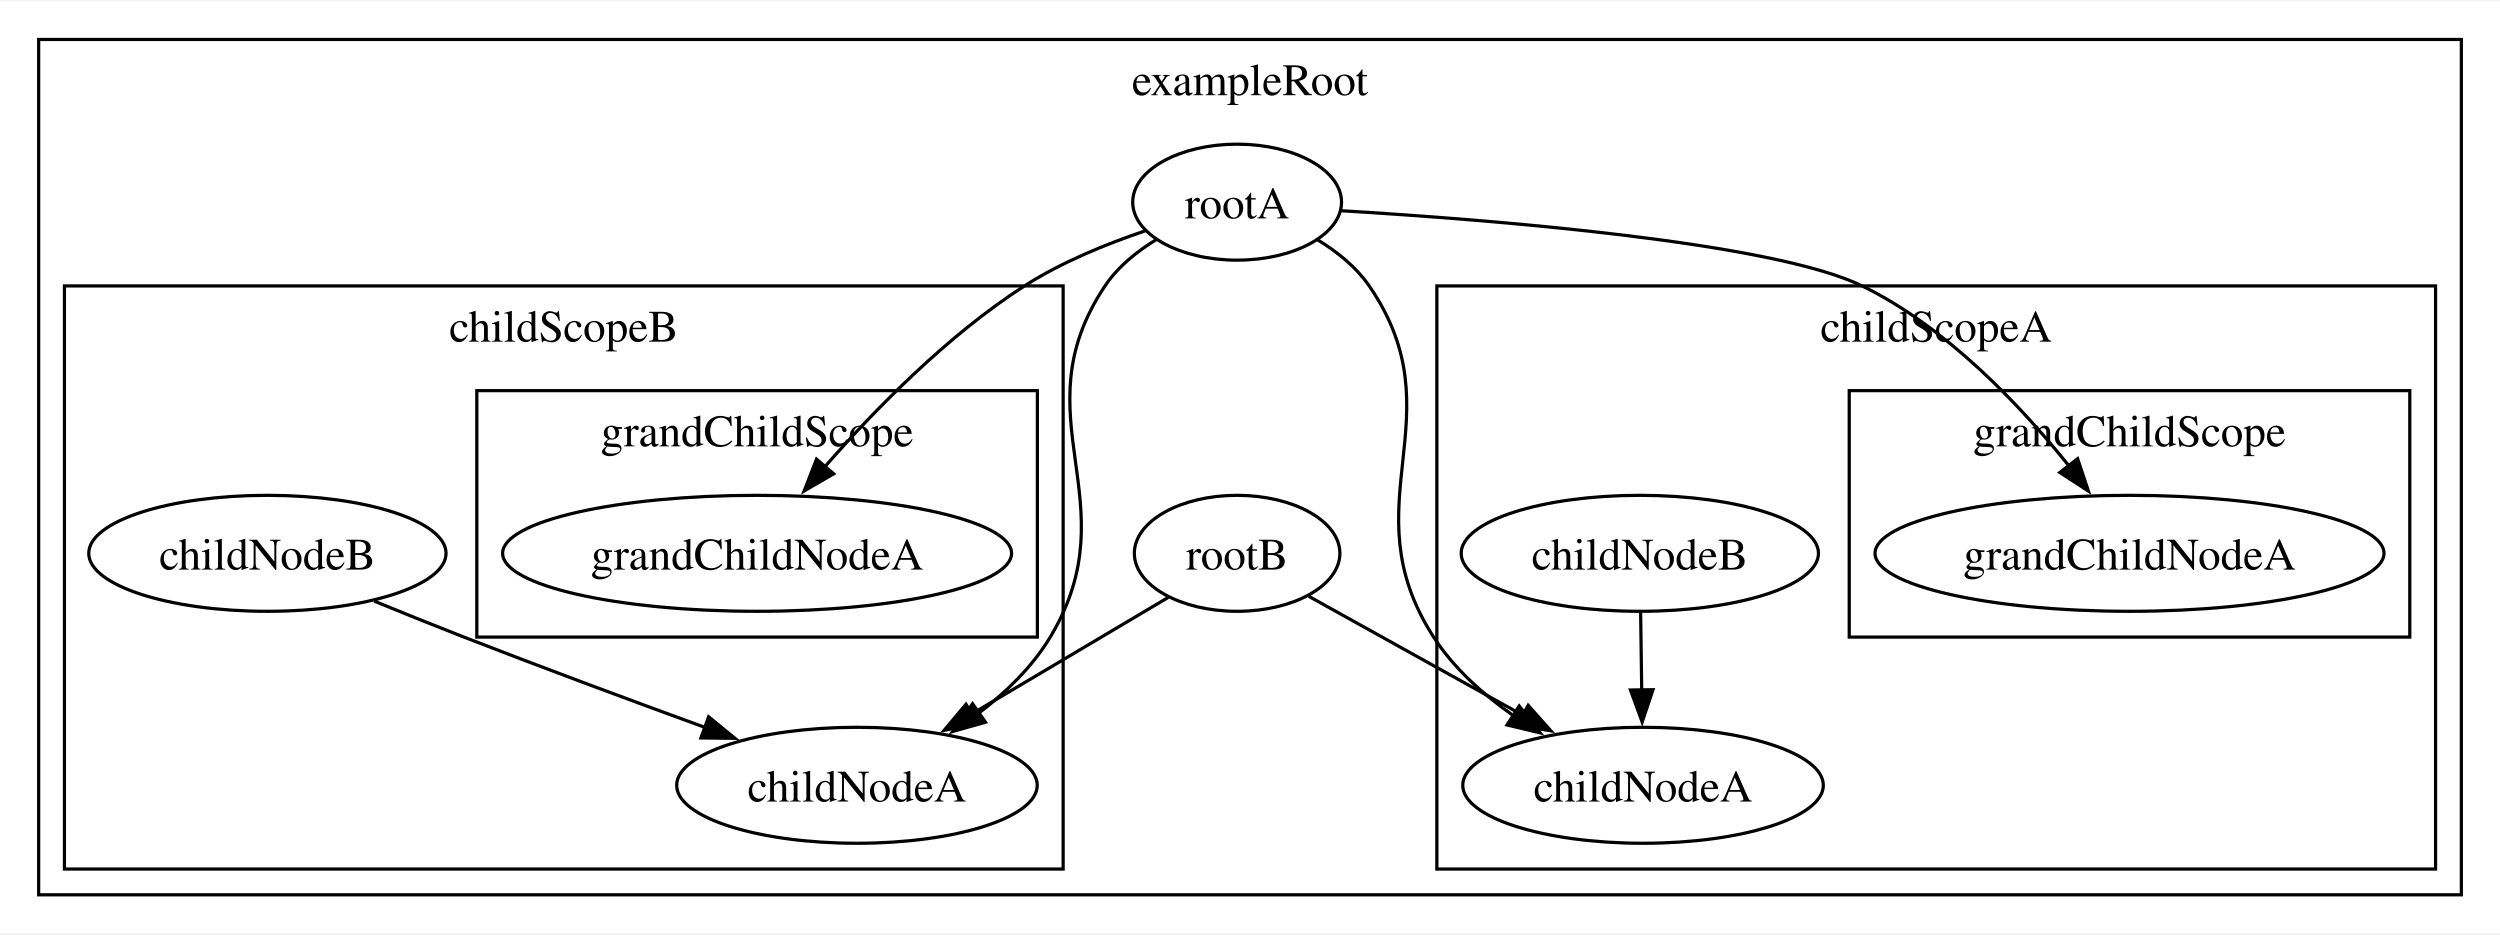
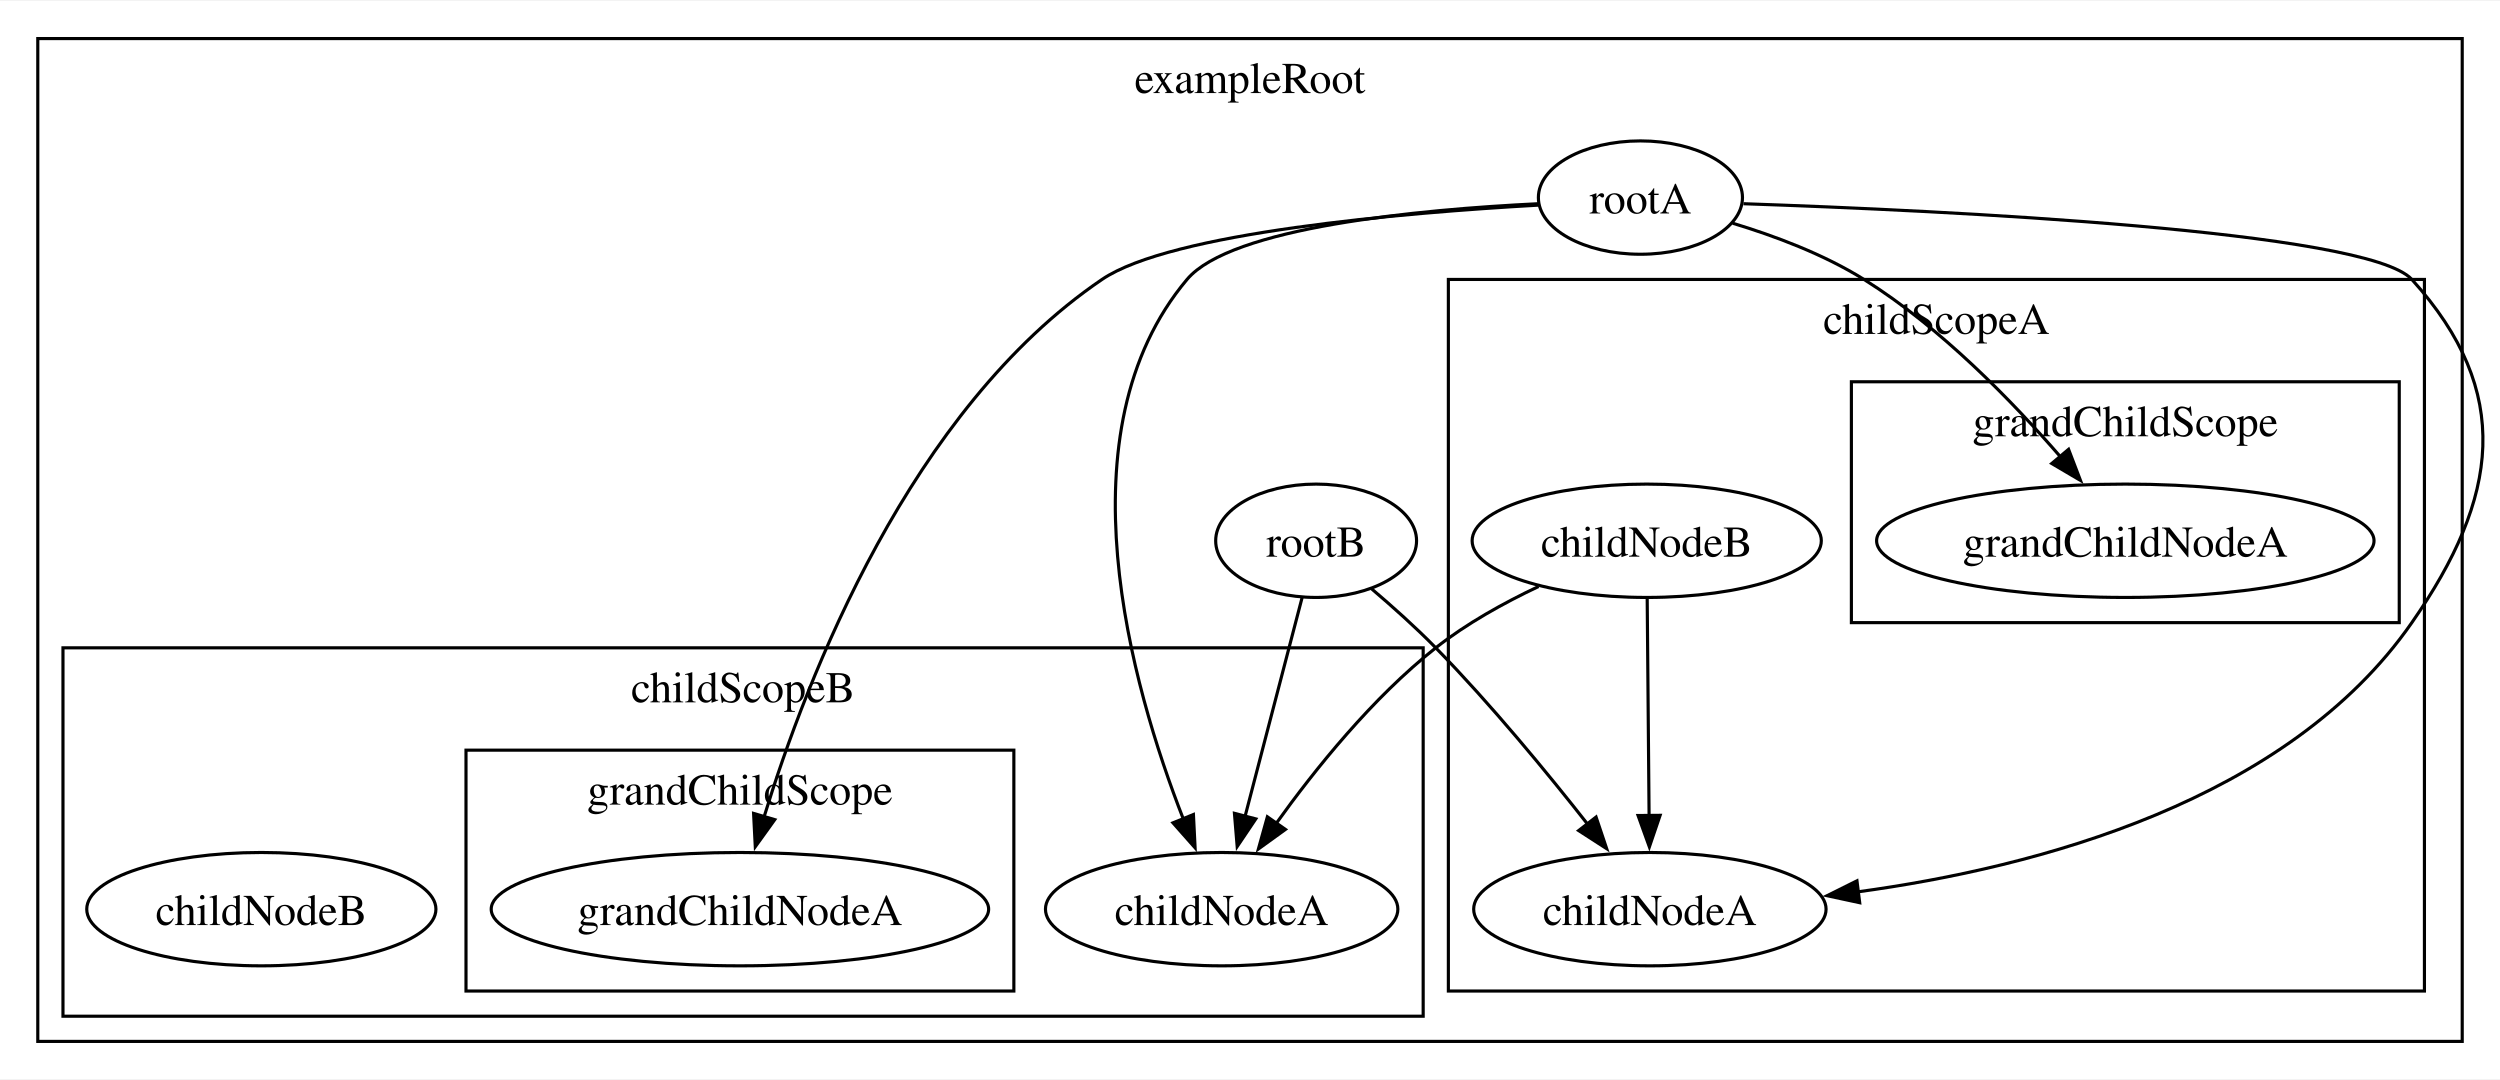
- <svg xmlns="http://www.w3.org/2000/svg" width="776pt" height="290pt" viewBox="0.00 0.00 776.00 289.50">
-   <g id="graph0" class="graph" transform="scale(1 1) rotate(0) translate(4 285.5)">
-     <polygon fill="white" stroke="none" points="-4,4 -4,-285.5 772,-285.5 772,4 -4,4" />
+ <svg xmlns="http://www.w3.org/2000/svg" width="794pt" height="343pt" viewBox="0.00 0.00 794.00 342.50">
+   <g id="graph0" class="graph" transform="scale(1 1) rotate(0) translate(4 338.5)">
+     <polygon fill="white" stroke="none" points="-4,4 -4,-338.5 790,-338.5 790,4 -4,4" />
    <g id="clust1" class="cluster">
-       <polygon fill="none" stroke="black" points="8,-8 8,-273.5 760,-273.5 760,-8 8,-8" />
-       <text text-anchor="middle" x="384" y="-256.2" font-family="Times,serif" font-size="14.00">exampleRoot</text>
+       <polygon fill="none" stroke="black" points="8,-8 8,-326.5 778,-326.5 778,-8 8,-8" />
+       <text text-anchor="middle" x="393" y="-309.2" font-family="Times,serif" font-size="14.00">exampleRoot</text>
    </g>
    <g id="clust2" class="cluster">
-       <polygon fill="none" stroke="black" points="442,-16 442,-197 752,-197 752,-16 442,-16" />
-       <text text-anchor="middle" x="597" y="-179.7" font-family="Times,serif" font-size="14.00">childScopeA</text>
+       <polygon fill="none" stroke="black" points="456,-24 456,-250 766,-250 766,-24 456,-24" />
+       <text text-anchor="middle" x="611" y="-232.7" font-family="Times,serif" font-size="14.00">childScopeA</text>
    </g>
    <g id="clust3" class="cluster">
-       <polygon fill="none" stroke="black" points="570,-88 570,-164.5 744,-164.5 744,-88 570,-88" />
-       <text text-anchor="middle" x="657" y="-147.2" font-family="Times,serif" font-size="14.00">grandChildScope</text>
+       <polygon fill="none" stroke="black" points="584,-141 584,-217.5 758,-217.5 758,-141 584,-141" />
+       <text text-anchor="middle" x="671" y="-200.2" font-family="Times,serif" font-size="14.00">grandChildScope</text>
    </g>
    <g id="clust4" class="cluster">
-       <polygon fill="none" stroke="black" points="16,-16 16,-197 326,-197 326,-16 16,-16" />
-       <text text-anchor="middle" x="171" y="-179.7" font-family="Times,serif" font-size="14.00">childScopeB</text>
+       <polygon fill="none" stroke="black" points="16,-16 16,-133 448,-133 448,-16 16,-16" />
+       <text text-anchor="middle" x="232" y="-115.7" font-family="Times,serif" font-size="14.00">childScopeB</text>
    </g>
    <g id="clust5" class="cluster">
-       <polygon fill="none" stroke="black" points="144,-88 144,-164.5 318,-164.5 318,-88 144,-88" />
-       <text text-anchor="middle" x="231" y="-147.2" font-family="Times,serif" font-size="14.00">grandChildScope</text>
+       <polygon fill="none" stroke="black" points="144,-24 144,-100.5 318,-100.5 318,-24 144,-24" />
+       <text text-anchor="middle" x="231" y="-83.2" font-family="Times,serif" font-size="14.00">grandChildScope</text>
    </g>
    <g id="node1" class="node">
-       <ellipse fill="none" stroke="black" cx="657" cy="-114" rx="78.99" ry="18" />
-       <text text-anchor="middle" x="657" y="-108.95" font-family="Times,serif" font-size="14.00">grandChildNodeA</text>
+       <ellipse fill="none" stroke="black" cx="671" cy="-167" rx="78.99" ry="18" />
+       <text text-anchor="middle" x="671" y="-161.95" font-family="Times,serif" font-size="14.00">grandChildNodeA</text>
    </g>
    <g id="node2" class="node">
-       <ellipse fill="none" stroke="black" cx="506" cy="-42" rx="55.96" ry="18" />
-       <text text-anchor="middle" x="506" y="-36.95" font-family="Times,serif" font-size="14.00">childNodeA</text>
+       <ellipse fill="none" stroke="black" cx="520" cy="-50" rx="55.96" ry="18" />
+       <text text-anchor="middle" x="520" y="-44.95" font-family="Times,serif" font-size="14.00">childNodeA</text>
    </g>
    <g id="node3" class="node">
-       <ellipse fill="none" stroke="black" cx="505" cy="-114" rx="55.45" ry="18" />
-       <text text-anchor="middle" x="505" y="-108.95" font-family="Times,serif" font-size="14.00">childNodeB</text>
+       <ellipse fill="none" stroke="black" cx="519" cy="-167" rx="55.45" ry="18" />
+       <text text-anchor="middle" x="519" y="-161.95" font-family="Times,serif" font-size="14.00">childNodeB</text>
    </g>
    <g id="edge7" class="edge">
-       <path fill="none" stroke="black" d="M505.25,-95.7C505.35,-88.41 505.48,-79.73 505.59,-71.54" />
-       <polygon fill="black" stroke="black" points="509.09,-71.67 505.73,-61.62 502.09,-71.57 509.09,-71.67" />
+       <path fill="none" stroke="black" d="M519.15,-148.53C519.31,-130.28 519.56,-101.33 519.75,-79.7" />
+       <polygon fill="black" stroke="black" points="523.25,-79.8 519.84,-69.77 516.25,-79.74 523.25,-79.8" />
+     </g>
+     <g id="node5" class="node">
+       <ellipse fill="none" stroke="black" cx="384" cy="-50" rx="55.96" ry="18" />
+       <text text-anchor="middle" x="384" y="-44.95" font-family="Times,serif" font-size="14.00">childNodeA</text>
+     </g>
+     <g id="edge8" class="edge">
+       <path fill="none" stroke="black" d="M484.65,-152.48C473.64,-147.28 461.77,-140.71 452,-133 431.91,-117.15 413.67,-94.47 401.15,-76.99" />
+       <polygon fill="black" stroke="black" points="404.26,-75.33 395.67,-69.12 398.52,-79.33 404.26,-75.33" />
    </g>
    <g id="node4" class="node">
-       <ellipse fill="none" stroke="black" cx="231" cy="-114" rx="78.99" ry="18" />
-       <text text-anchor="middle" x="231" y="-108.95" font-family="Times,serif" font-size="14.00">grandChildNodeA</text>
-     </g>
-     <g id="node5" class="node">
-       <ellipse fill="none" stroke="black" cx="262" cy="-42" rx="55.96" ry="18" />
-       <text text-anchor="middle" x="262" y="-36.95" font-family="Times,serif" font-size="14.00">childNodeA</text>
+       <ellipse fill="none" stroke="black" cx="231" cy="-50" rx="78.99" ry="18" />
+       <text text-anchor="middle" x="231" y="-44.95" font-family="Times,serif" font-size="14.00">grandChildNodeA</text>
    </g>
    <g id="node6" class="node">
-       <ellipse fill="none" stroke="black" cx="79" cy="-114" rx="55.45" ry="18" />
-       <text text-anchor="middle" x="79" y="-108.95" font-family="Times,serif" font-size="14.00">childNodeB</text>
-     </g>
-     <g id="edge8" class="edge">
-       <path fill="none" stroke="black" d="M112.16,-99.16C121.16,-95.47 130.93,-91.53 140,-88 164.59,-78.43 192.15,-68.22 214.85,-59.95" />
-       <polygon fill="black" stroke="black" points="215.95,-63.27 224.15,-56.57 213.56,-56.69 215.95,-63.27" />
+       <ellipse fill="none" stroke="black" cx="79" cy="-50" rx="55.45" ry="18" />
+       <text text-anchor="middle" x="79" y="-44.95" font-family="Times,serif" font-size="14.00">childNodeB</text>
    </g>
    <g id="node7" class="node">
-       <ellipse fill="none" stroke="black" cx="380" cy="-223" rx="32.41" ry="18" />
-       <text text-anchor="middle" x="380" y="-217.95" font-family="Times,serif" font-size="14.00">rootA</text>
+       <ellipse fill="none" stroke="black" cx="517" cy="-276" rx="32.41" ry="18" />
+       <text text-anchor="middle" x="517" y="-270.95" font-family="Times,serif" font-size="14.00">rootA</text>
    </g>
    <g id="edge2" class="edge">
-       <path fill="none" stroke="black" d="M412.3,-220.34C459.89,-217.47 546.22,-210.55 574,-197 600.17,-184.24 623.11,-159.96 638.21,-141.12" />
-       <polygon fill="black" stroke="black" points="640.89,-143.37 644.24,-133.32 635.35,-139.09 640.89,-143.37" />
+       <path fill="none" stroke="black" d="M546.29,-267.86C559.64,-263.82 575.26,-257.97 588,-250 612.35,-234.77 635.19,-211.25 650.72,-193.3" />
+       <polygon fill="black" stroke="black" points="652.98,-196.05 656.76,-186.16 647.63,-191.54 652.98,-196.05" />
    </g>
    <g id="edge1" class="edge">
-       <path fill="none" stroke="black" d="M404.85,-211.38C410.98,-207.67 416.94,-202.91 421,-197 448.91,-156.42 414.28,-129.38 441,-88 447.25,-78.31 456.4,-70.14 465.87,-63.53" />
-       <polygon fill="black" stroke="black" points="467.56,-66.61 474.08,-58.26 463.77,-60.72 467.56,-66.61" />
+       <path fill="none" stroke="black" d="M549.72,-274.05C613.19,-271.88 748.03,-265.47 762,-250 794.47,-214.05 789.65,-180.78 762,-141 722.61,-84.32 643.05,-63.26 585.89,-55.48" />
+       <polygon fill="black" stroke="black" points="586.64,-52.05 576.28,-54.28 585.77,-59 586.64,-52.05" />
    </g>
    <g id="edge4" class="edge">
-       <path fill="none" stroke="black" d="M351.48,-214.1C339.37,-210.02 325.45,-204.35 314,-197 290.19,-181.72 267.66,-158.71 252.1,-140.95" />
-       <polygon fill="black" stroke="black" points="254.77,-138.68 245.61,-133.36 249.45,-143.23 254.77,-138.68" />
+       <path fill="none" stroke="black" d="M484.48,-273.59C441.31,-271.15 367.97,-264.9 346,-250 285.07,-208.67 252.23,-123.54 238.64,-79.22" />
+       <polygon fill="black" stroke="black" points="242.06,-78.43 235.88,-69.83 235.34,-80.41 242.06,-78.43" />
    </g>
    <g id="edge3" class="edge">
-       <path fill="none" stroke="black" d="M355.04,-211.46C348.92,-207.74 342.98,-202.96 339,-197 311.76,-156.23 347.25,-130.03 322,-88 316.48,-78.82 308.32,-70.89 299.78,-64.36" />
-       <polygon fill="black" stroke="black" points="301.9,-61.58 291.71,-58.7 297.88,-67.31 301.9,-61.58" />
+       <path fill="none" stroke="black" d="M484.54,-274.05C446.53,-272.18 386.97,-266.6 373,-250 332.29,-201.61 355.31,-120.9 371.81,-78.67" />
+       <polygon fill="black" stroke="black" points="375.03,-80.06 375.56,-69.48 368.54,-77.42 375.03,-80.06" />
    </g>
    <g id="node8" class="node">
-       <ellipse fill="none" stroke="black" cx="380" cy="-114" rx="31.9" ry="18" />
-       <text text-anchor="middle" x="380" y="-108.95" font-family="Times,serif" font-size="14.00">rootB</text>
+       <ellipse fill="none" stroke="black" cx="414" cy="-167" rx="31.9" ry="18" />
+       <text text-anchor="middle" x="414" y="-161.95" font-family="Times,serif" font-size="14.00">rootB</text>
    </g>
    <g id="edge5" class="edge">
-       <path fill="none" stroke="black" d="M402.24,-100.65C420.66,-90.41 447.22,-75.66 468.86,-63.63" />
-       <polygon fill="black" stroke="black" points="470.35,-66.81 477.4,-58.89 466.95,-60.69 470.35,-66.81" />
+       <path fill="none" stroke="black" d="M431.56,-151.79C438.19,-146.16 445.65,-139.5 452,-133 469.45,-115.15 487.41,-93.32 500.48,-76.67" />
+       <polygon fill="black" stroke="black" points="502.91,-79.26 506.28,-69.21 497.38,-74.96 502.91,-79.26" />
    </g>
    <g id="edge6" class="edge">
-       <path fill="none" stroke="black" d="M358.63,-100.32C341.59,-90.21 317.35,-75.83 297.41,-64.01" />
-       <polygon fill="black" stroke="black" points="299.42,-61.13 289.04,-59.04 295.85,-67.15 299.42,-61.13" />
+       <path fill="none" stroke="black" d="M409.57,-149.03C404.79,-130.71 397.1,-101.21 391.4,-79.35" />
+       <polygon fill="black" stroke="black" points="394.84,-78.67 388.93,-69.88 388.06,-80.44 394.84,-78.67" />
    </g>
  </g>
</svg>
